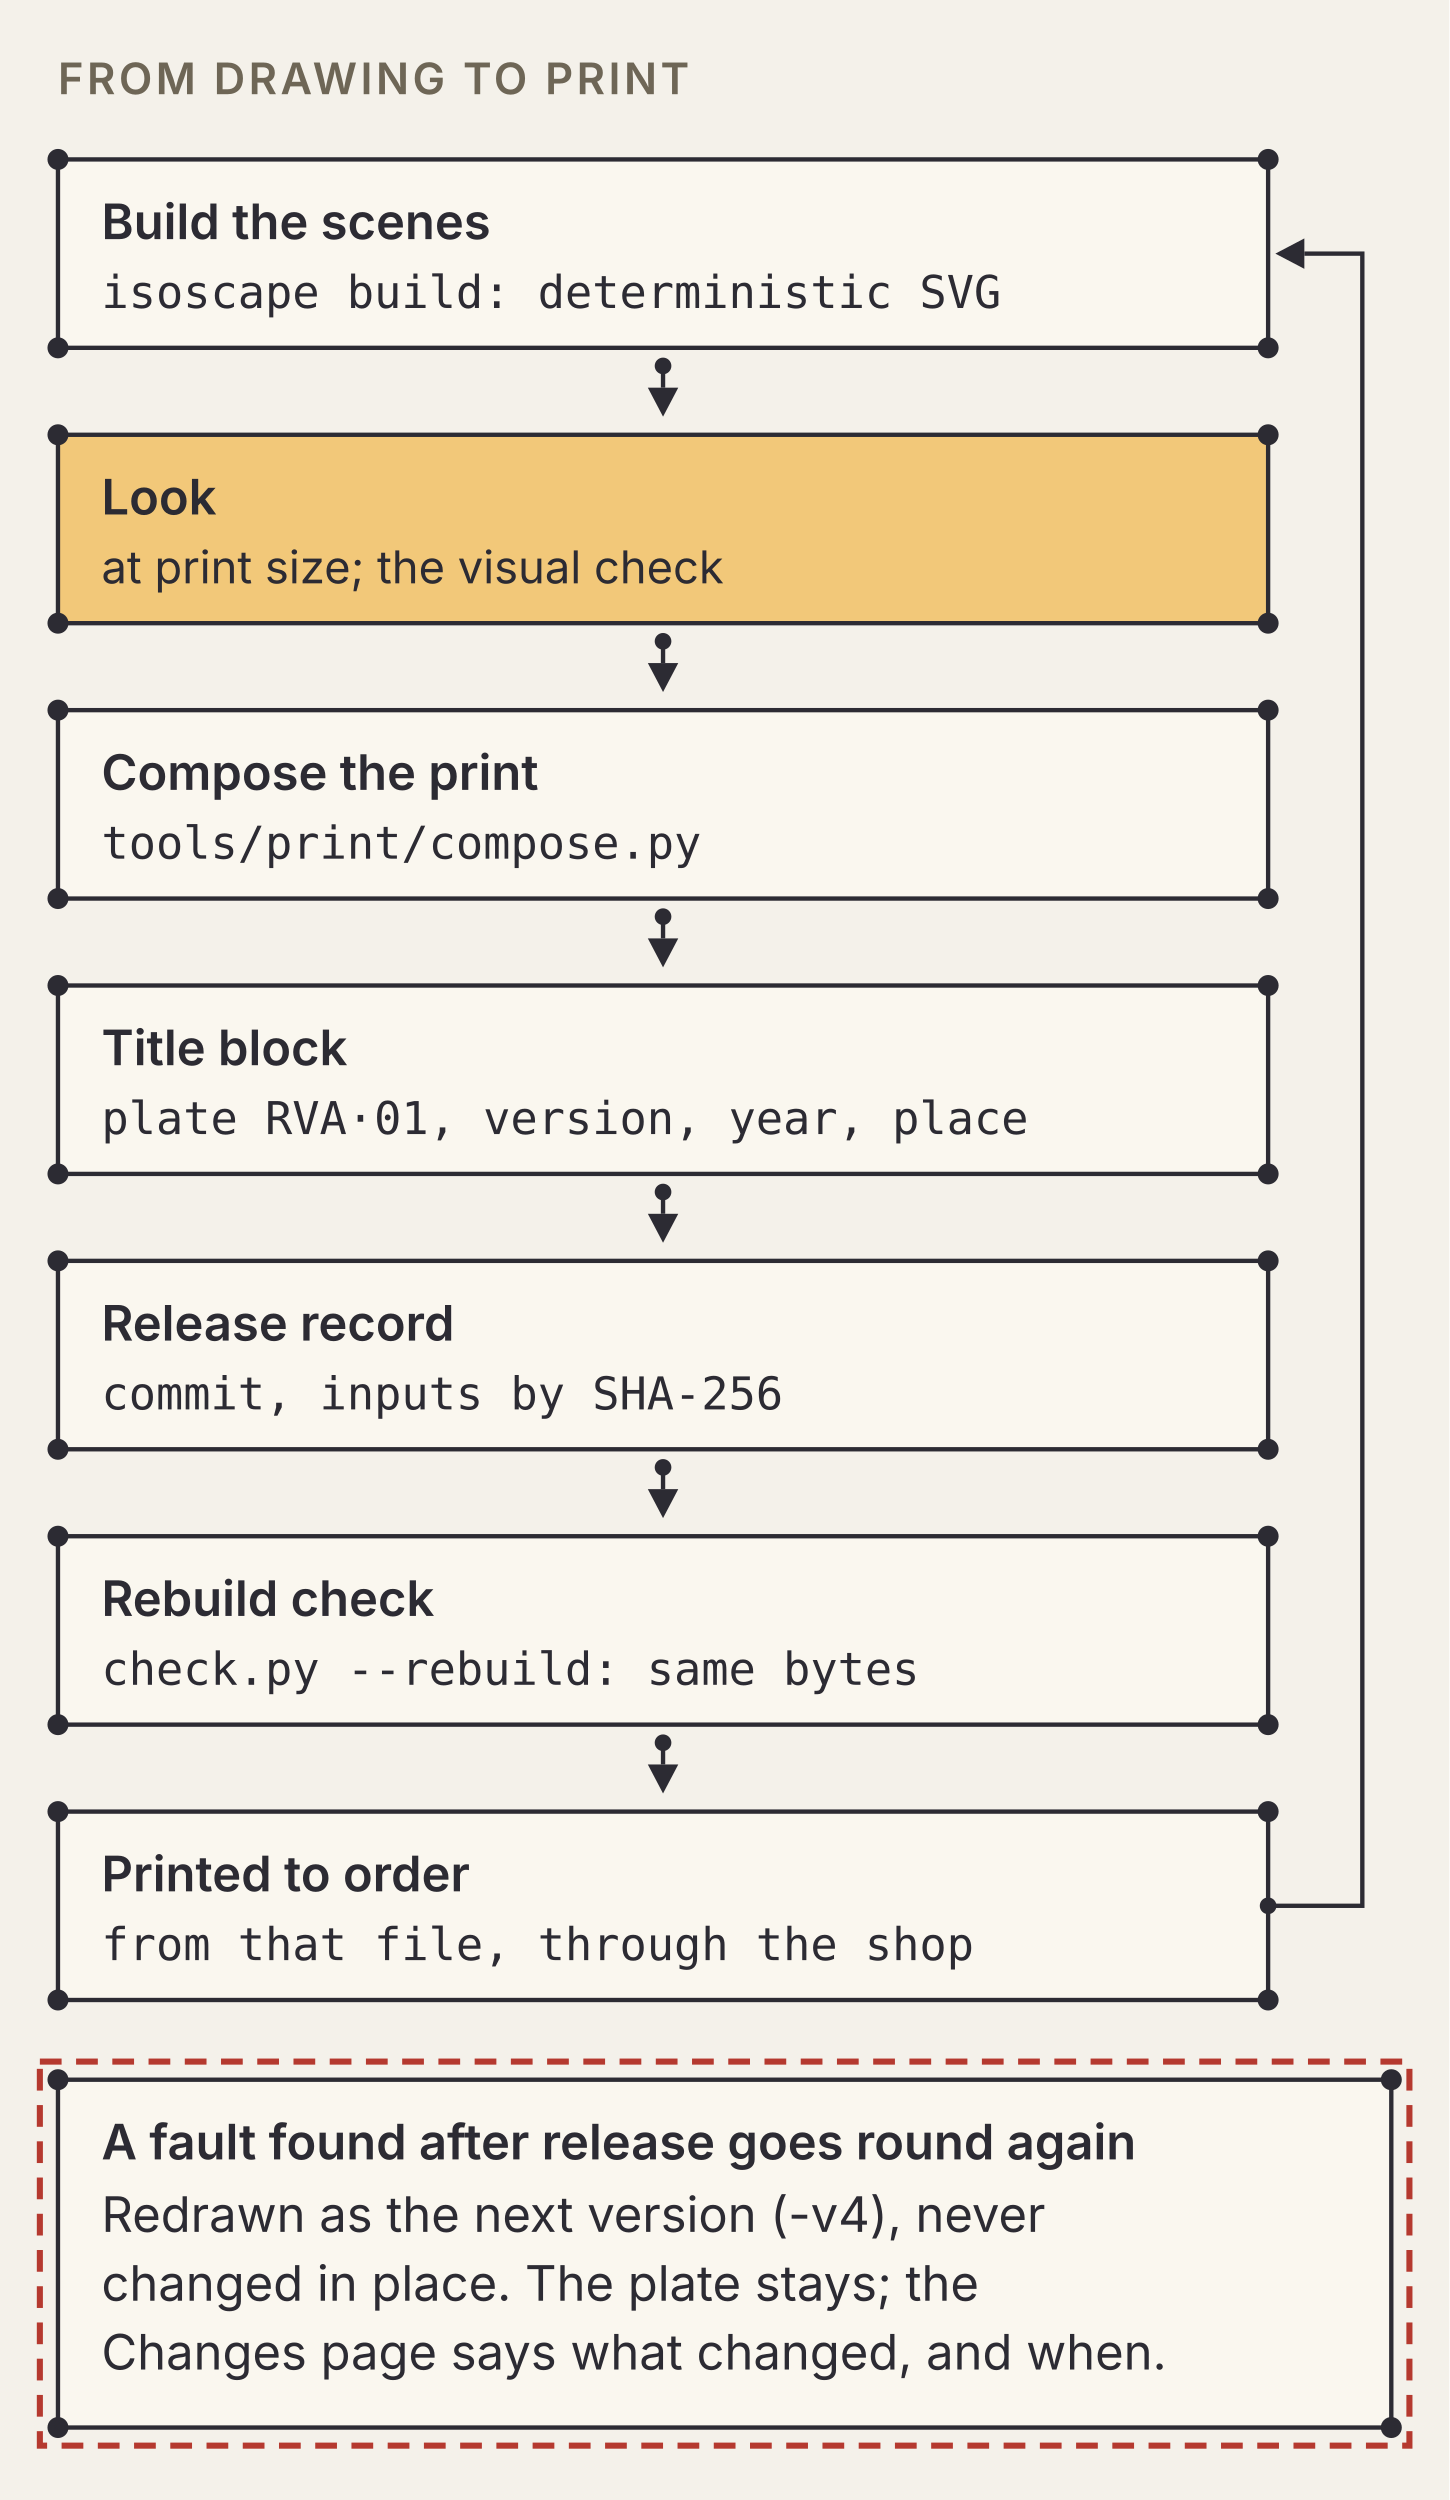
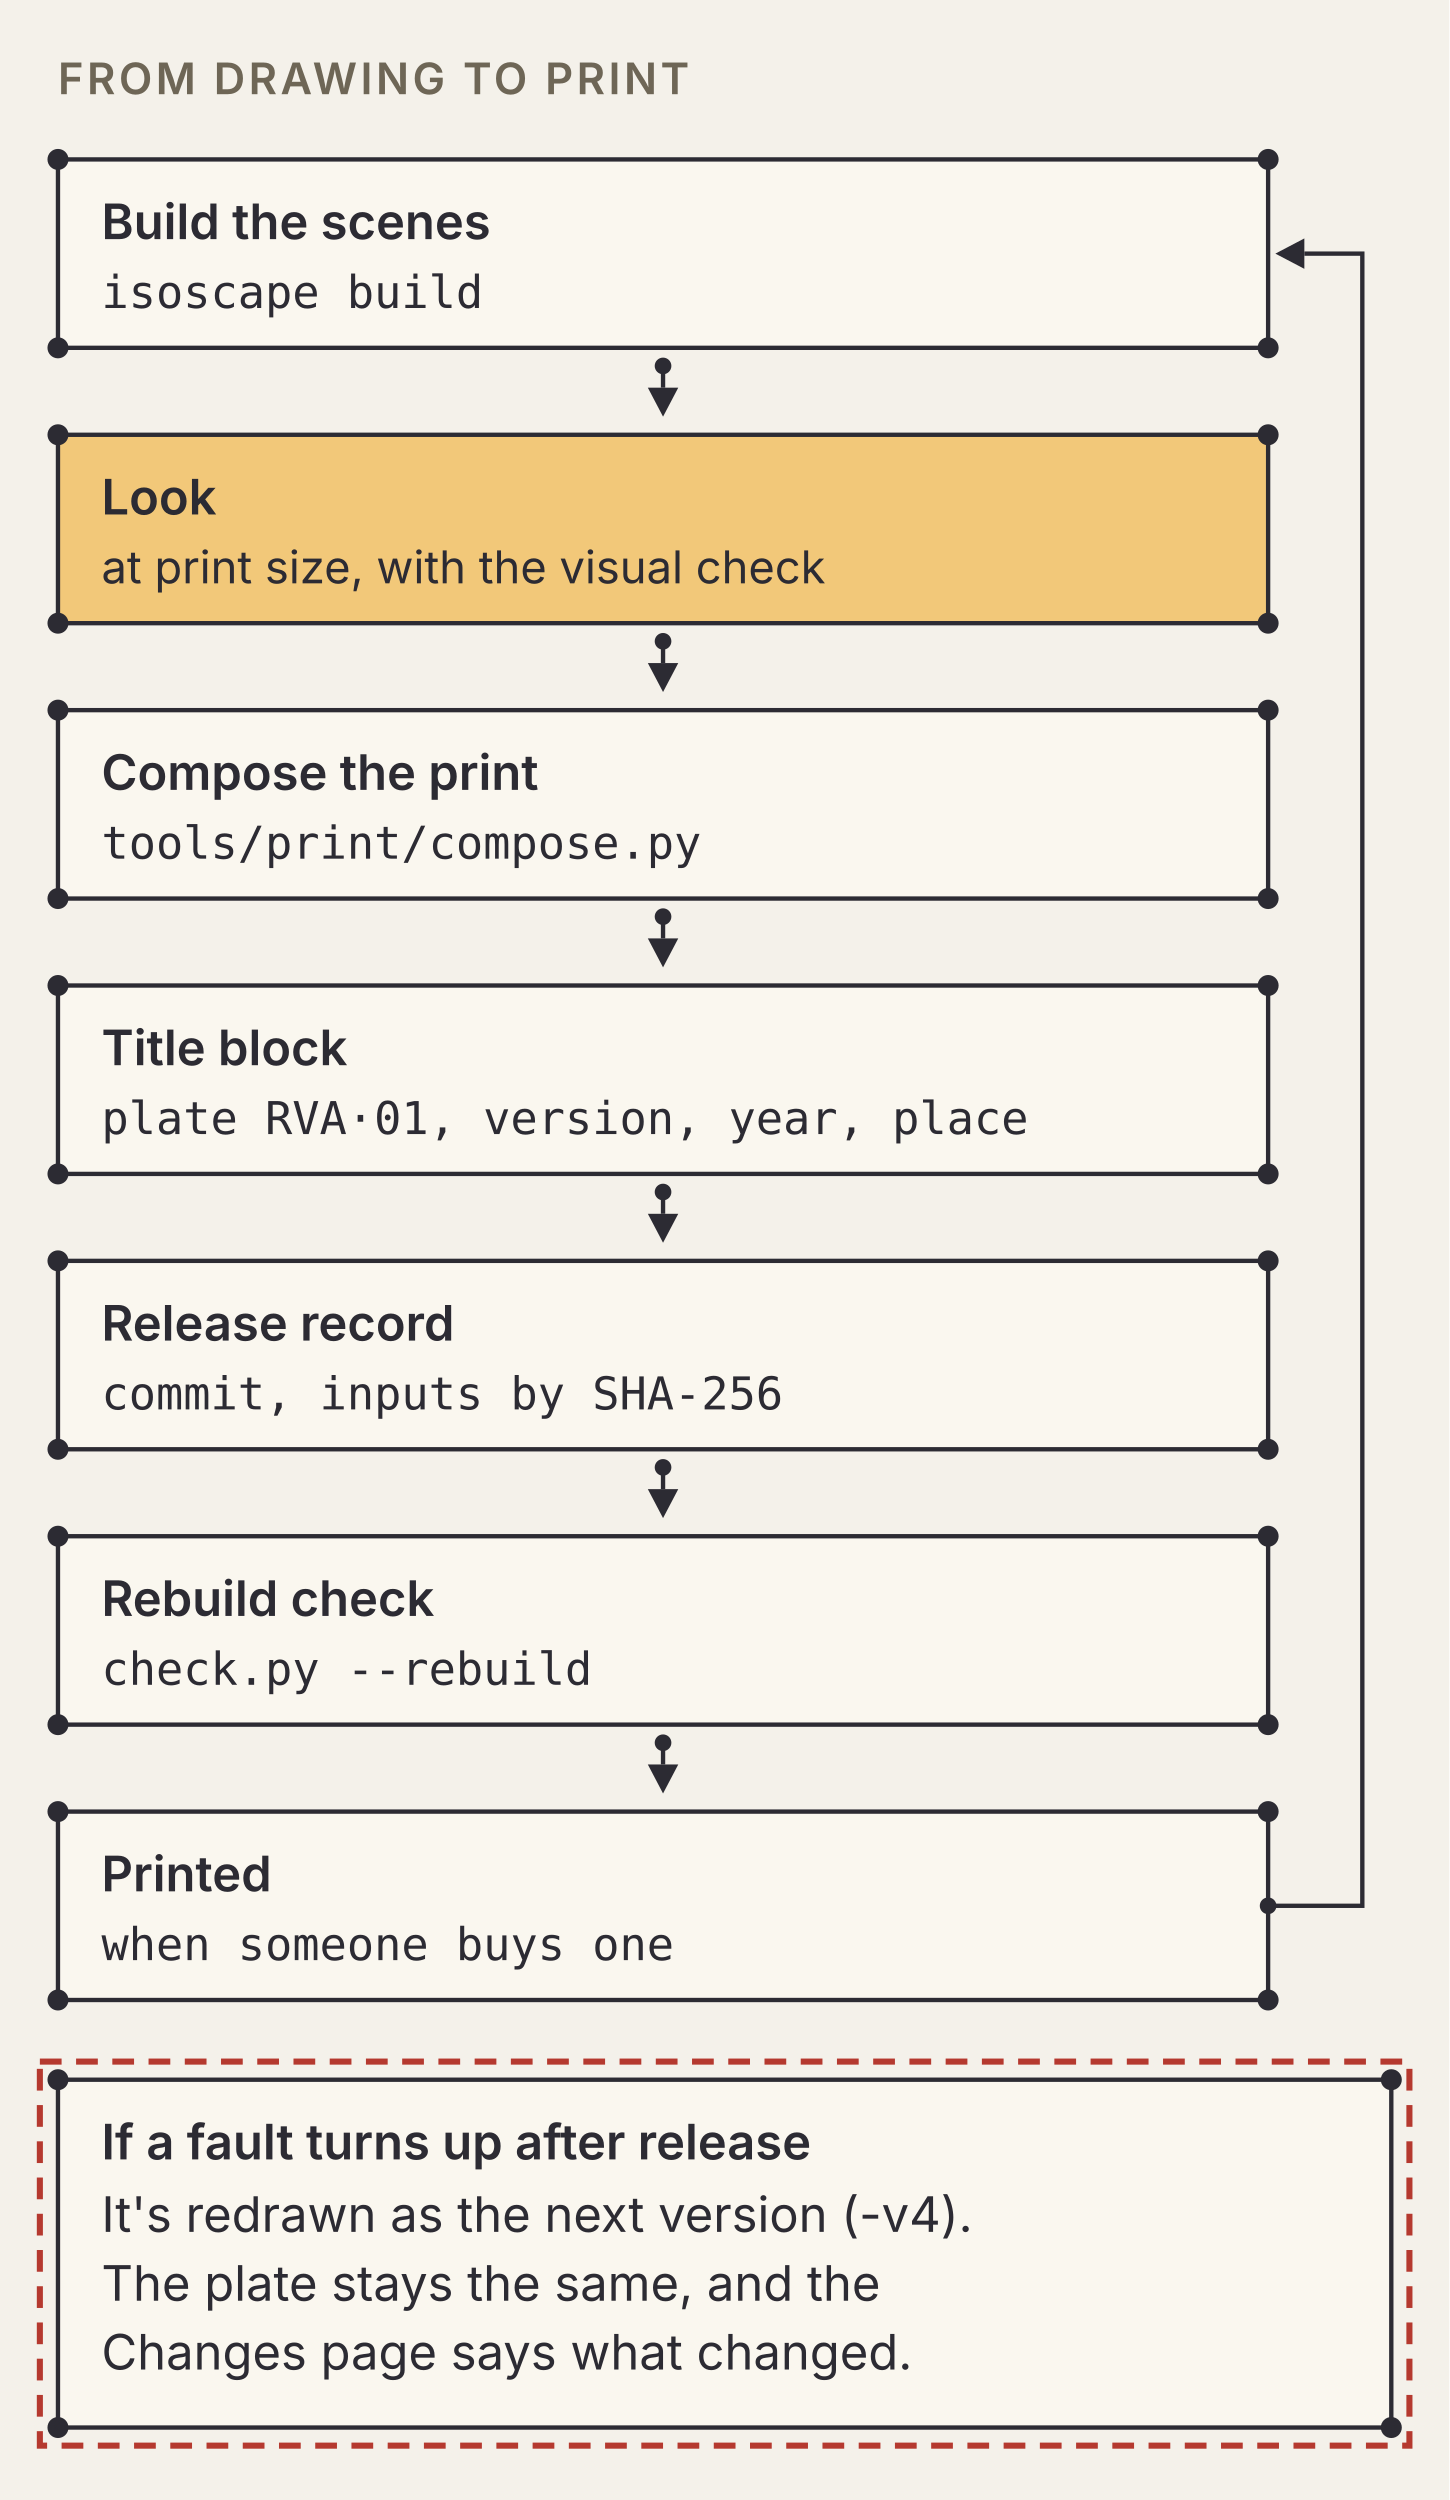
<svg xmlns="http://www.w3.org/2000/svg" viewBox="0 0 400 690" width="400" height="690" role="img" aria-labelledby="print-t print-d">
  <style>
text{font-family:ui-sans-serif, -apple-system, 'Segoe UI', system-ui, sans-serif}
.h{font:600 12px ui-sans-serif, -apple-system, 'Segoe UI', system-ui, sans-serif;letter-spacing:.08em}
.n{font:700 16px 'Libre Baskerville', Baskerville, Georgia, serif}
.b{font-size:13.5px}
.bb{font-size:13.5px;font-weight:600}
.m{font:12.5px ui-monospace, SFMono-Regular, Menlo, monospace}
.s{font-size:12.5px}
.si{font-size:12.5px;font-style:italic}
.bg{fill:#f4f1ea}.ink{fill:#2c2b33}.dim{fill:#6e6656}.card{fill:#faf7ef}.artist{fill:#f2c879}.agent{fill:#c3d3e2}.code{fill:#d3dfb9}.cache{fill:#a8cad8}.acc{fill:#b5392f}.edge{fill:none;stroke:#2c2b33;stroke-width:1.2}.thin{fill:none;stroke:#2c2b33;stroke-width:0.72}.edge.card{fill:#faf7ef}.edge.cache{fill:#a8cad8}.edge.artist{fill:#f2c879}.edge.agent{fill:#c3d3e2}.edge.code{fill:#d3dfb9}.mark{fill:#f4f1ea;stroke:#2c2b33;stroke-width:1.2}.mark.solid{fill:#2c2b33}.mark.dash{stroke-dasharray:2.6 1.7}.hl{fill:none;stroke:#b5392f;stroke-width:1.68;stroke-dasharray:6 4}
@media (prefers-color-scheme: dark){.bg{fill:#14161d}.ink{fill:#c9d1e6}.dim{fill:#8a90a2}.card{fill:#1d2029}.artist{fill:#8a6f3c}.agent{fill:#34465a}.code{fill:#22302a}.cache{fill:#1b2e3b}.acc{fill:#e0614f}.edge{fill:none;stroke:#c9d1e6;stroke-width:1.2}.thin{fill:none;stroke:#c9d1e6;stroke-width:0.72}.edge.card{fill:#1d2029}.edge.cache{fill:#1b2e3b}.edge.artist{fill:#8a6f3c}.edge.agent{fill:#34465a}.edge.code{fill:#22302a}.mark{fill:#14161d;stroke:#c9d1e6;stroke-width:1.2}.mark.solid{fill:#c9d1e6}.mark.dash{stroke-dasharray:2.6 1.7}.hl{fill:none;stroke:#e0614f;stroke-width:1.68;stroke-dasharray:6 4}}
</style>
  <rect width="400" height="690" class="bg" />
  <text x="16" y="26" class="h dim">FROM DRAWING TO PRINT</text>
  <rect x="16" y="44" width="334" height="52" class="edge card" />
  <circle cx="16" cy="44" r="2.9" class="ink" />
  <circle cx="350" cy="44" r="2.9" class="ink" />
  <circle cx="16" cy="96" r="2.9" class="ink" />
  <circle cx="350" cy="96" r="2.9" class="ink" />
  <text x="28" y="66" class="bb ink">Build the scenes</text>
-   <text x="28" y="85" class="m ink">isoscape build: deterministic SVG</text>
+   <text x="28" y="85" class="m ink">isoscape build</text>
  <path d="M183 101L183 107" class="edge" />
  <path d="M183 115L178.8 107L187.2 107Z" class="ink" />
  <circle cx="183" cy="101" r="2.3" class="ink" />
  <rect x="16" y="120" width="334" height="52" class="edge artist" />
  <circle cx="16" cy="120" r="2.9" class="ink" />
  <circle cx="350" cy="120" r="2.9" class="ink" />
  <circle cx="16" cy="172" r="2.9" class="ink" />
  <circle cx="350" cy="172" r="2.9" class="ink" />
  <text x="28" y="142" class="bb ink">Look</text>
-   <text x="28" y="161" class="s ink">at print size; the visual check</text>
+   <text x="28" y="161" class="s ink">at print size, with the visual check</text>
  <path d="M183 177L183 183" class="edge" />
  <path d="M183 191L178.8 183L187.2 183Z" class="ink" />
  <circle cx="183" cy="177" r="2.3" class="ink" />
  <rect x="16" y="196" width="334" height="52" class="edge card" />
  <circle cx="16" cy="196" r="2.9" class="ink" />
  <circle cx="350" cy="196" r="2.9" class="ink" />
  <circle cx="16" cy="248" r="2.9" class="ink" />
  <circle cx="350" cy="248" r="2.9" class="ink" />
  <text x="28" y="218" class="bb ink">Compose the print</text>
  <text x="28" y="237" class="m ink">tools/print/compose.py</text>
  <path d="M183 253L183 259" class="edge" />
  <path d="M183 267L178.8 259L187.2 259Z" class="ink" />
  <circle cx="183" cy="253" r="2.3" class="ink" />
  <rect x="16" y="272" width="334" height="52" class="edge card" />
  <circle cx="16" cy="272" r="2.9" class="ink" />
  <circle cx="350" cy="272" r="2.9" class="ink" />
  <circle cx="16" cy="324" r="2.9" class="ink" />
  <circle cx="350" cy="324" r="2.9" class="ink" />
  <text x="28" y="294" class="bb ink">Title block</text>
  <text x="28" y="313" class="m ink">plate RVA·01, version, year, place</text>
  <path d="M183 329L183 335" class="edge" />
  <path d="M183 343L178.8 335L187.2 335Z" class="ink" />
  <circle cx="183" cy="329" r="2.3" class="ink" />
  <rect x="16" y="348" width="334" height="52" class="edge card" />
  <circle cx="16" cy="348" r="2.9" class="ink" />
  <circle cx="350" cy="348" r="2.9" class="ink" />
  <circle cx="16" cy="400" r="2.9" class="ink" />
  <circle cx="350" cy="400" r="2.9" class="ink" />
  <text x="28" y="370" class="bb ink">Release record</text>
  <text x="28" y="389" class="m ink">commit, inputs by SHA-256</text>
  <path d="M183 405L183 411" class="edge" />
  <path d="M183 419L178.8 411L187.2 411Z" class="ink" />
  <circle cx="183" cy="405" r="2.3" class="ink" />
  <rect x="16" y="424" width="334" height="52" class="edge card" />
  <circle cx="16" cy="424" r="2.9" class="ink" />
  <circle cx="350" cy="424" r="2.9" class="ink" />
  <circle cx="16" cy="476" r="2.9" class="ink" />
  <circle cx="350" cy="476" r="2.9" class="ink" />
  <text x="28" y="446" class="bb ink">Rebuild check</text>
-   <text x="28" y="465" class="m ink">check.py --rebuild: same bytes</text>
+   <text x="28" y="465" class="m ink">check.py --rebuild</text>
  <path d="M183 481L183 487" class="edge" />
  <path d="M183 495L178.8 487L187.2 487Z" class="ink" />
  <circle cx="183" cy="481" r="2.3" class="ink" />
  <rect x="16" y="500" width="334" height="52" class="edge card" />
  <circle cx="16" cy="500" r="2.9" class="ink" />
  <circle cx="350" cy="500" r="2.9" class="ink" />
  <circle cx="16" cy="552" r="2.9" class="ink" />
  <circle cx="350" cy="552" r="2.9" class="ink" />
-   <text x="28" y="522" class="bb ink">Printed to order</text>
-   <text x="28" y="541" class="m ink">from that file, through the shop</text>
+   <text x="28" y="522" class="bb ink">Printed</text>
+   <text x="28" y="541" class="m ink">when someone buys one</text>
  <path d="M350 526L376 526L376 70L360 70" class="edge" />
  <path d="M352 70L360 65.8L360 74.2Z" class="ink" />
  <circle cx="350" cy="526" r="2.3" class="ink" />
  <rect x="16" y="574" width="368" height="96" class="edge card" />
  <circle cx="16" cy="574" r="2.9" class="ink" />
  <circle cx="384" cy="574" r="2.9" class="ink" />
  <circle cx="16" cy="670" r="2.9" class="ink" />
  <circle cx="384" cy="670" r="2.9" class="ink" />
  <rect x="11" y="569" width="378" height="106" class="hl" />
-   <text x="28" y="596" class="bb ink">A fault found after release goes round again</text>
-   <text x="28" y="616" class="b ink">Redrawn as the next version (-v4), never</text>
-   <text x="28" y="635" class="b ink">changed in place. The plate stays; the</text>
-   <text x="28" y="654" class="b ink">Changes page says what changed, and when.</text>
+   <text x="28" y="596" class="bb ink">If a fault turns up after release</text>
+   <text x="28" y="616" class="b ink">It's redrawn as the next version (-v4).</text>
+   <text x="28" y="635" class="b ink">The plate stays the same, and the</text>
+   <text x="28" y="654" class="b ink">Changes page says what changed.</text>
</svg>
